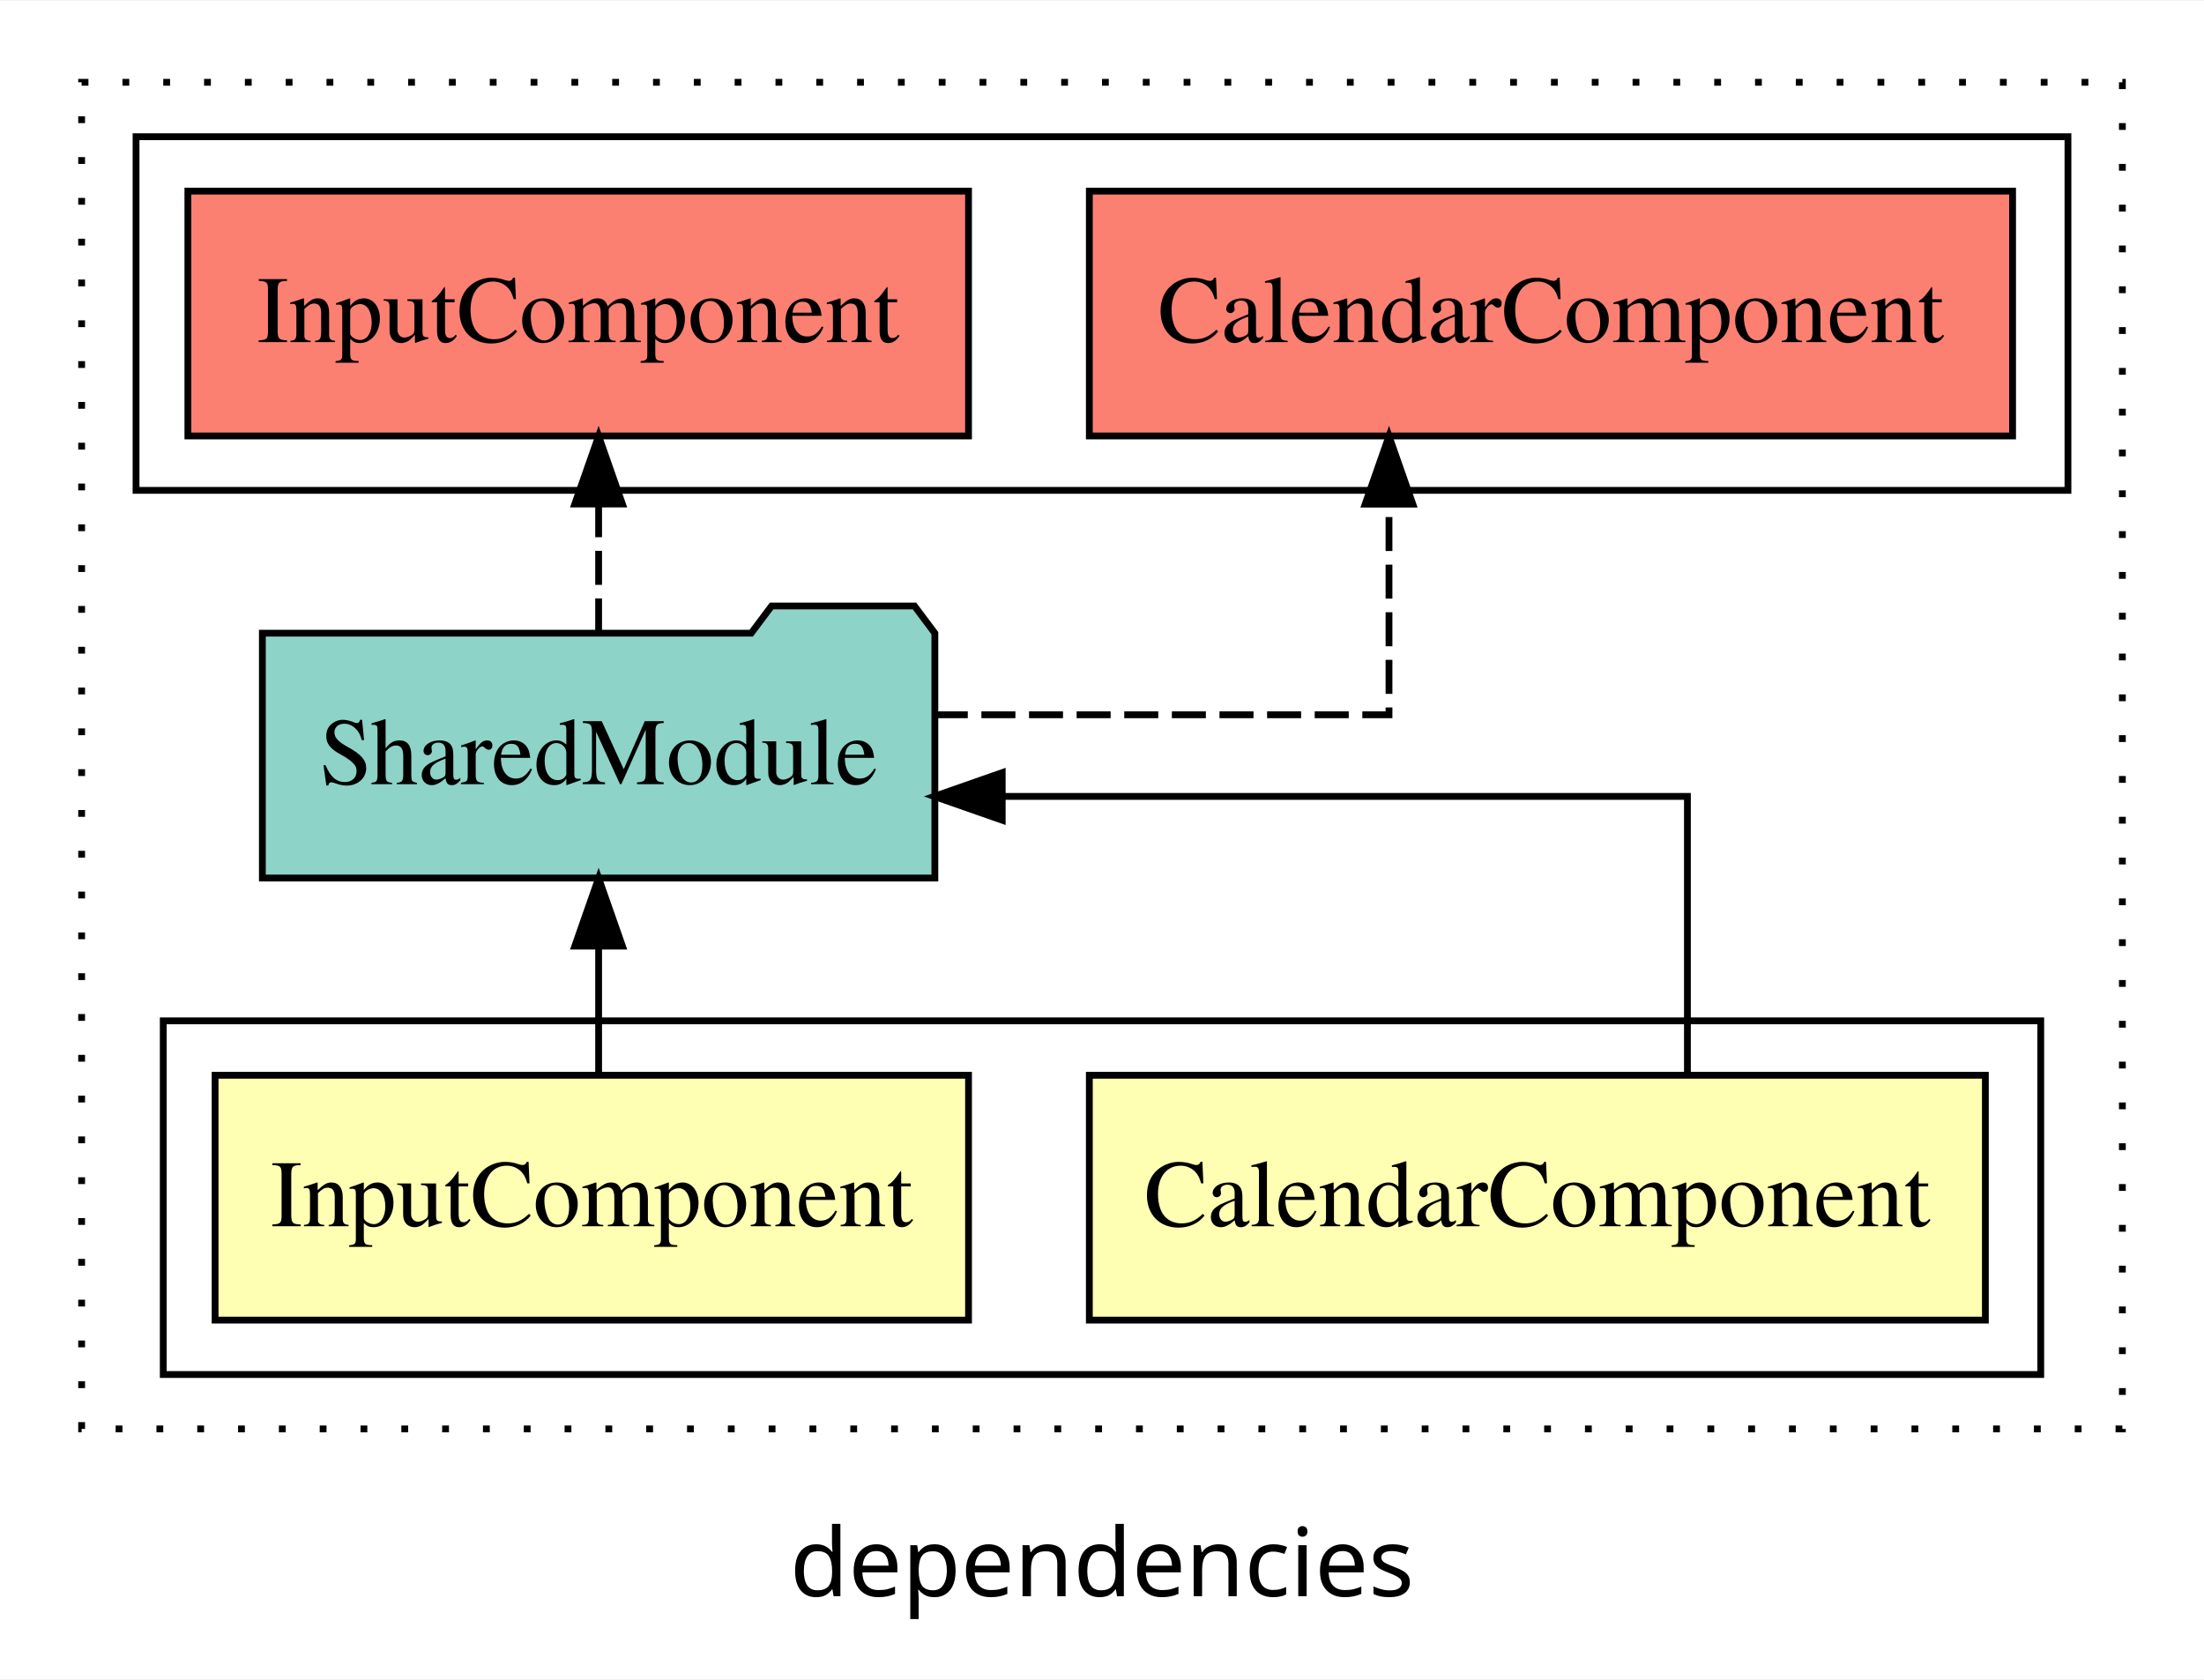
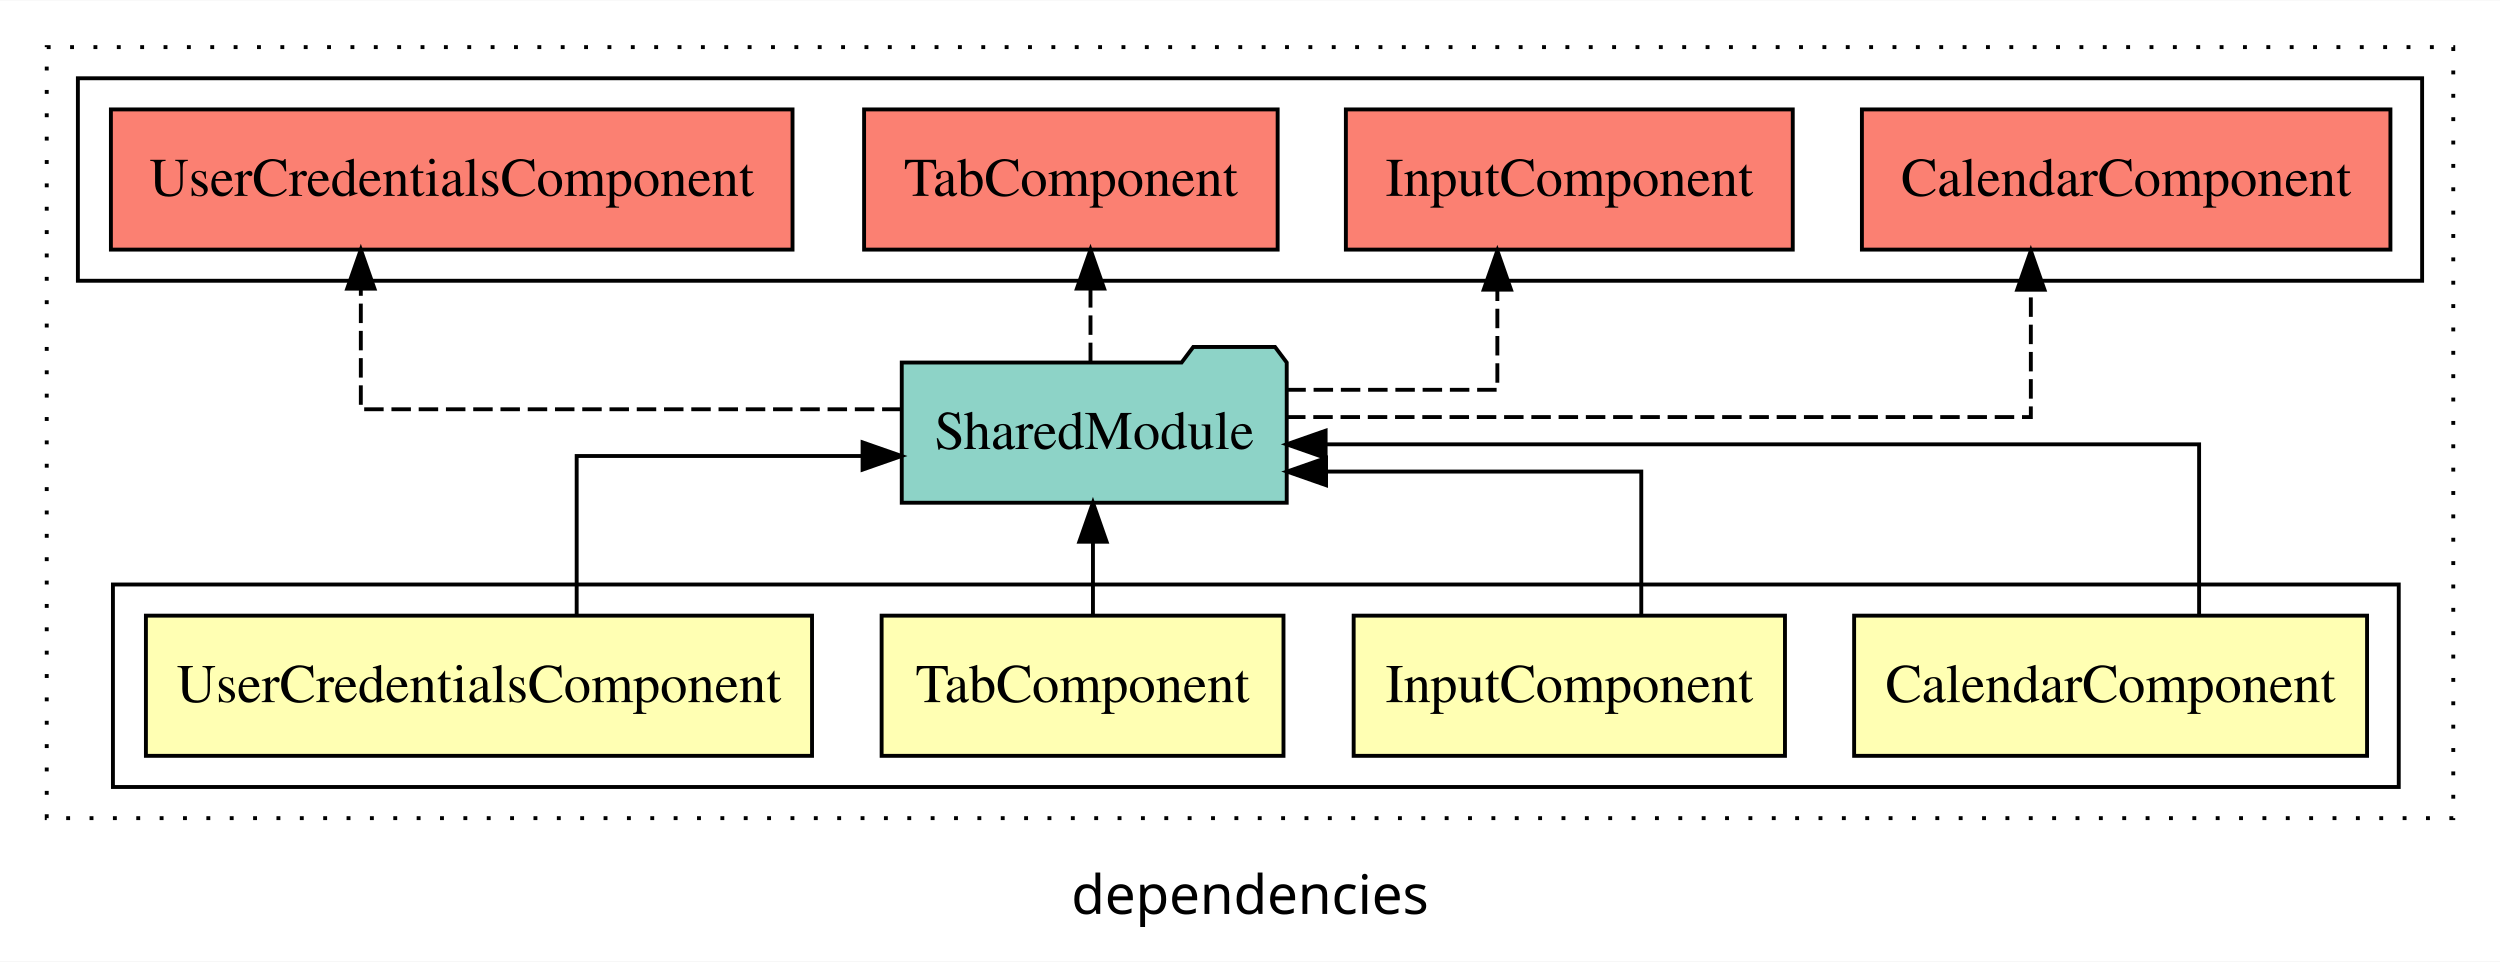
- <svg xmlns="http://www.w3.org/2000/svg" width="324pt" height="247pt" viewBox="0.00 0.00 324.00 246.80">
+ <svg xmlns="http://www.w3.org/2000/svg" width="642pt" height="247pt" viewBox="0.00 0.00 642.00 246.80">
  <g id="graph0" class="graph" transform="scale(1 1) rotate(0) translate(4 242.8)">
-     <polygon fill="white" stroke="transparent" points="-4,4 -4,-242.8 320,-242.8 320,4 -4,4" />
-     <text text-anchor="middle" x="158" y="-8.2" font-family="sans-serif" font-size="14.00">dependencies</text>
+     <polygon fill="white" stroke="transparent" points="-4,4 -4,-242.8 638,-242.8 638,4 -4,4" />
+     <text text-anchor="middle" x="317" y="-8.2" font-family="sans-serif" font-size="14.00">dependencies</text>
    <g id="clust1" class="cluster">
-       <polygon fill="none" stroke="black" stroke-dasharray="1,5" points="8,-32.8 8,-230.8 308,-230.8 308,-32.8 8,-32.8" />
-     </g>
-     <g id="clust6" class="cluster">
-       <polygon fill="none" stroke="black" points="16,-170.8 16,-222.8 300,-222.8 300,-170.8 16,-170.8" />
+       <polygon fill="none" stroke="black" stroke-dasharray="1,5" points="8,-32.8 8,-230.8 626,-230.8 626,-32.8 8,-32.8" />
    </g>
    <g id="clust2" class="cluster">
-       <polygon fill="none" stroke="black" points="20,-40.8 20,-92.8 296,-92.8 296,-40.8 20,-40.8" />
+       <polygon fill="none" stroke="black" points="25,-40.8 25,-92.8 612,-92.8 612,-40.8 25,-40.8" />
+     </g>
+     <g id="clust8" class="cluster">
+       <polygon fill="none" stroke="black" points="16,-170.8 16,-222.8 618,-222.8 618,-170.8 16,-170.8" />
    </g>
    <g id="node1" class="node">
-       <polygon fill="#ffffb3" stroke="black" points="287.86,-84.8 156.14,-84.8 156.14,-48.8 287.86,-48.8 287.86,-84.8" />
-       <text text-anchor="middle" x="222" y="-62.6" font-family="Times,serif" font-size="14.00">CalendarComponent</text>
+       <polygon fill="#ffffb3" stroke="black" points="603.86,-84.8 472.14,-84.8 472.14,-48.8 603.86,-48.8 603.86,-84.8" />
+       <text text-anchor="middle" x="538" y="-62.6" font-family="Times,serif" font-size="14.00">CalendarComponent</text>
+     </g>
+     <g id="node5" class="node">
+       <polygon fill="#8dd3c7" stroke="black" points="326.43,-149.8 323.43,-153.8 302.43,-153.8 299.43,-149.8 227.57,-149.8 227.57,-113.8 326.43,-113.8 326.43,-149.8" />
+       <text text-anchor="middle" x="277" y="-127.6" font-family="Times,serif" font-size="14.00">SharedModule</text>
+     </g>
+     <g id="edge1" class="edge">
+       <path fill="none" stroke="black" d="M560.73,-85.07C560.73,-103.36 560.73,-128.8 560.73,-128.8 560.73,-128.8 336.42,-128.8 336.42,-128.8" />
+       <polygon fill="black" stroke="black" points="336.42,-125.3 326.42,-128.8 336.42,-132.3 336.42,-125.3" />
+     </g>
+     <g id="node2" class="node">
+       <polygon fill="#ffffb3" stroke="black" points="454.38,-84.8 343.62,-84.8 343.62,-48.8 454.38,-48.8 454.38,-84.8" />
+       <text text-anchor="middle" x="399" y="-62.6" font-family="Times,serif" font-size="14.00">InputComponent</text>
+     </g>
+     <g id="edge2" class="edge">
+       <path fill="none" stroke="black" d="M417.48,-84.81C417.48,-100.85 417.48,-121.8 417.48,-121.8 417.48,-121.8 336.53,-121.8 336.53,-121.8" />
+       <polygon fill="black" stroke="black" points="336.53,-118.3 326.53,-121.8 336.53,-125.3 336.53,-118.3" />
    </g>
    <g id="node3" class="node">
-       <polygon fill="#8dd3c7" stroke="black" points="133.43,-149.8 130.43,-153.8 109.43,-153.8 106.43,-149.8 34.57,-149.8 34.57,-113.8 133.43,-113.8 133.43,-149.8" />
-       <text text-anchor="middle" x="84" y="-127.6" font-family="Times,serif" font-size="14.00">SharedModule</text>
+       <polygon fill="#ffffb3" stroke="black" points="325.6,-84.8 222.4,-84.8 222.4,-48.8 325.6,-48.8 325.6,-84.8" />
+       <text text-anchor="middle" x="274" y="-62.6" font-family="Times,serif" font-size="14.00">TabComponent</text>
    </g>
-     <g id="edge1" class="edge">
-       <path fill="none" stroke="black" d="M244.06,-84.82C244.06,-102.17 244.06,-125.8 244.06,-125.8 244.06,-125.8 143.33,-125.8 143.33,-125.8" />
-       <polygon fill="black" stroke="black" points="143.33,-122.3 133.33,-125.8 143.33,-129.3 143.33,-122.3" />
-     </g>
-     <g id="node2" class="node">
-       <polygon fill="#ffffb3" stroke="black" points="138.38,-84.8 27.62,-84.8 27.62,-48.8 138.38,-48.8 138.38,-84.8" />
-       <text text-anchor="middle" x="83" y="-62.6" font-family="Times,serif" font-size="14.00">InputComponent</text>
-     </g>
-     <g id="edge2" class="edge">
-       <path fill="none" stroke="black" d="M84,-84.91C84,-84.91 84,-103.79 84,-103.79" />
-       <polygon fill="black" stroke="black" points="80.5,-103.79 84,-113.79 87.5,-103.79 80.5,-103.79" />
+     <g id="edge3" class="edge">
+       <path fill="none" stroke="black" d="M276.67,-84.91C276.67,-84.91 276.67,-103.79 276.67,-103.79" />
+       <polygon fill="black" stroke="black" points="273.17,-103.79 276.67,-113.79 280.17,-103.79 273.17,-103.79" />
    </g>
    <g id="node4" class="node">
-       <polygon fill="#fb8072" stroke="black" points="291.86,-214.8 156.14,-214.8 156.14,-178.8 291.86,-178.8 291.86,-214.8" />
-       <text text-anchor="middle" x="224" y="-192.6" font-family="Times,serif" font-size="14.00">CalendarComponent </text>
-     </g>
-     <g id="edge3" class="edge">
-       <path fill="none" stroke="black" stroke-dasharray="5,2" d="M133.27,-137.8C164.94,-137.8 200.19,-137.8 200.19,-137.8 200.19,-137.8 200.19,-168.78 200.19,-168.78" />
-       <polygon fill="black" stroke="black" points="196.69,-168.78 200.19,-178.78 203.69,-168.78 196.69,-168.78" />
-     </g>
-     <g id="node5" class="node">
-       <polygon fill="#fb8072" stroke="black" points="138.38,-214.8 23.62,-214.8 23.62,-178.8 138.38,-178.8 138.38,-214.8" />
-       <text text-anchor="middle" x="81" y="-192.6" font-family="Times,serif" font-size="14.00">InputComponent </text>
+       <polygon fill="#ffffb3" stroke="black" points="204.53,-84.8 33.47,-84.8 33.47,-48.8 204.53,-48.8 204.53,-84.8" />
+       <text text-anchor="middle" x="119" y="-62.6" font-family="Times,serif" font-size="14.00">UserCredentialsComponent</text>
    </g>
    <g id="edge4" class="edge">
-       <path fill="none" stroke="black" stroke-dasharray="5,2" d="M84,-149.91C84,-149.91 84,-168.79 84,-168.79" />
-       <polygon fill="black" stroke="black" points="80.5,-168.79 84,-178.79 87.5,-168.79 80.5,-168.79" />
+       <path fill="none" stroke="black" d="M144.09,-84.82C144.09,-102.17 144.09,-125.8 144.09,-125.8 144.09,-125.8 217.51,-125.8 217.51,-125.8" />
+       <polygon fill="black" stroke="black" points="217.51,-129.3 227.51,-125.8 217.51,-122.3 217.51,-129.3" />
+     </g>
+     <g id="node6" class="node">
+       <polygon fill="#fb8072" stroke="black" points="609.86,-214.8 474.14,-214.8 474.14,-178.8 609.86,-178.8 609.86,-214.8" />
+       <text text-anchor="middle" x="542" y="-192.6" font-family="Times,serif" font-size="14.00">CalendarComponent </text>
+     </g>
+     <g id="edge5" class="edge">
+       <path fill="none" stroke="black" stroke-dasharray="5,2" d="M326.25,-135.8C396.62,-135.8 517.52,-135.8 517.52,-135.8 517.52,-135.8 517.52,-168.5 517.52,-168.5" />
+       <polygon fill="black" stroke="black" points="514.02,-168.5 517.52,-178.5 521.02,-168.5 514.02,-168.5" />
+     </g>
+     <g id="node7" class="node">
+       <polygon fill="#fb8072" stroke="black" points="456.38,-214.8 341.62,-214.8 341.62,-178.8 456.38,-178.8 456.38,-214.8" />
+       <text text-anchor="middle" x="399" y="-192.6" font-family="Times,serif" font-size="14.00">InputComponent </text>
+     </g>
+     <g id="edge6" class="edge">
+       <path fill="none" stroke="black" stroke-dasharray="5,2" d="M326.33,-142.8C353,-142.8 380.52,-142.8 380.52,-142.8 380.52,-142.8 380.52,-168.52 380.52,-168.52" />
+       <polygon fill="black" stroke="black" points="377.02,-168.52 380.52,-178.52 384.02,-168.52 377.02,-168.52" />
+     </g>
+     <g id="node8" class="node">
+       <polygon fill="#fb8072" stroke="black" points="324.1,-214.8 217.9,-214.8 217.9,-178.8 324.1,-178.8 324.1,-214.8" />
+       <text text-anchor="middle" x="271" y="-192.6" font-family="Times,serif" font-size="14.00">TabComponent </text>
+     </g>
+     <g id="edge7" class="edge">
+       <path fill="none" stroke="black" stroke-dasharray="5,2" d="M276.04,-149.91C276.04,-149.91 276.04,-168.79 276.04,-168.79" />
+       <polygon fill="black" stroke="black" points="272.54,-168.79 276.04,-178.79 279.54,-168.79 272.54,-168.79" />
+     </g>
+     <g id="node9" class="node">
+       <polygon fill="#fb8072" stroke="black" points="199.52,-214.8 24.48,-214.8 24.48,-178.8 199.52,-178.8 199.52,-214.8" />
+       <text text-anchor="middle" x="112" y="-192.6" font-family="Times,serif" font-size="14.00">UserCredentialsComponent </text>
+     </g>
+     <g id="edge8" class="edge">
+       <path fill="none" stroke="black" stroke-dasharray="5,2" d="M227.52,-137.8C171.72,-137.8 88.66,-137.8 88.66,-137.8 88.66,-137.8 88.66,-168.78 88.66,-168.78" />
+       <polygon fill="black" stroke="black" points="85.16,-168.78 88.66,-178.78 92.16,-168.78 85.16,-168.78" />
    </g>
  </g>
</svg>
